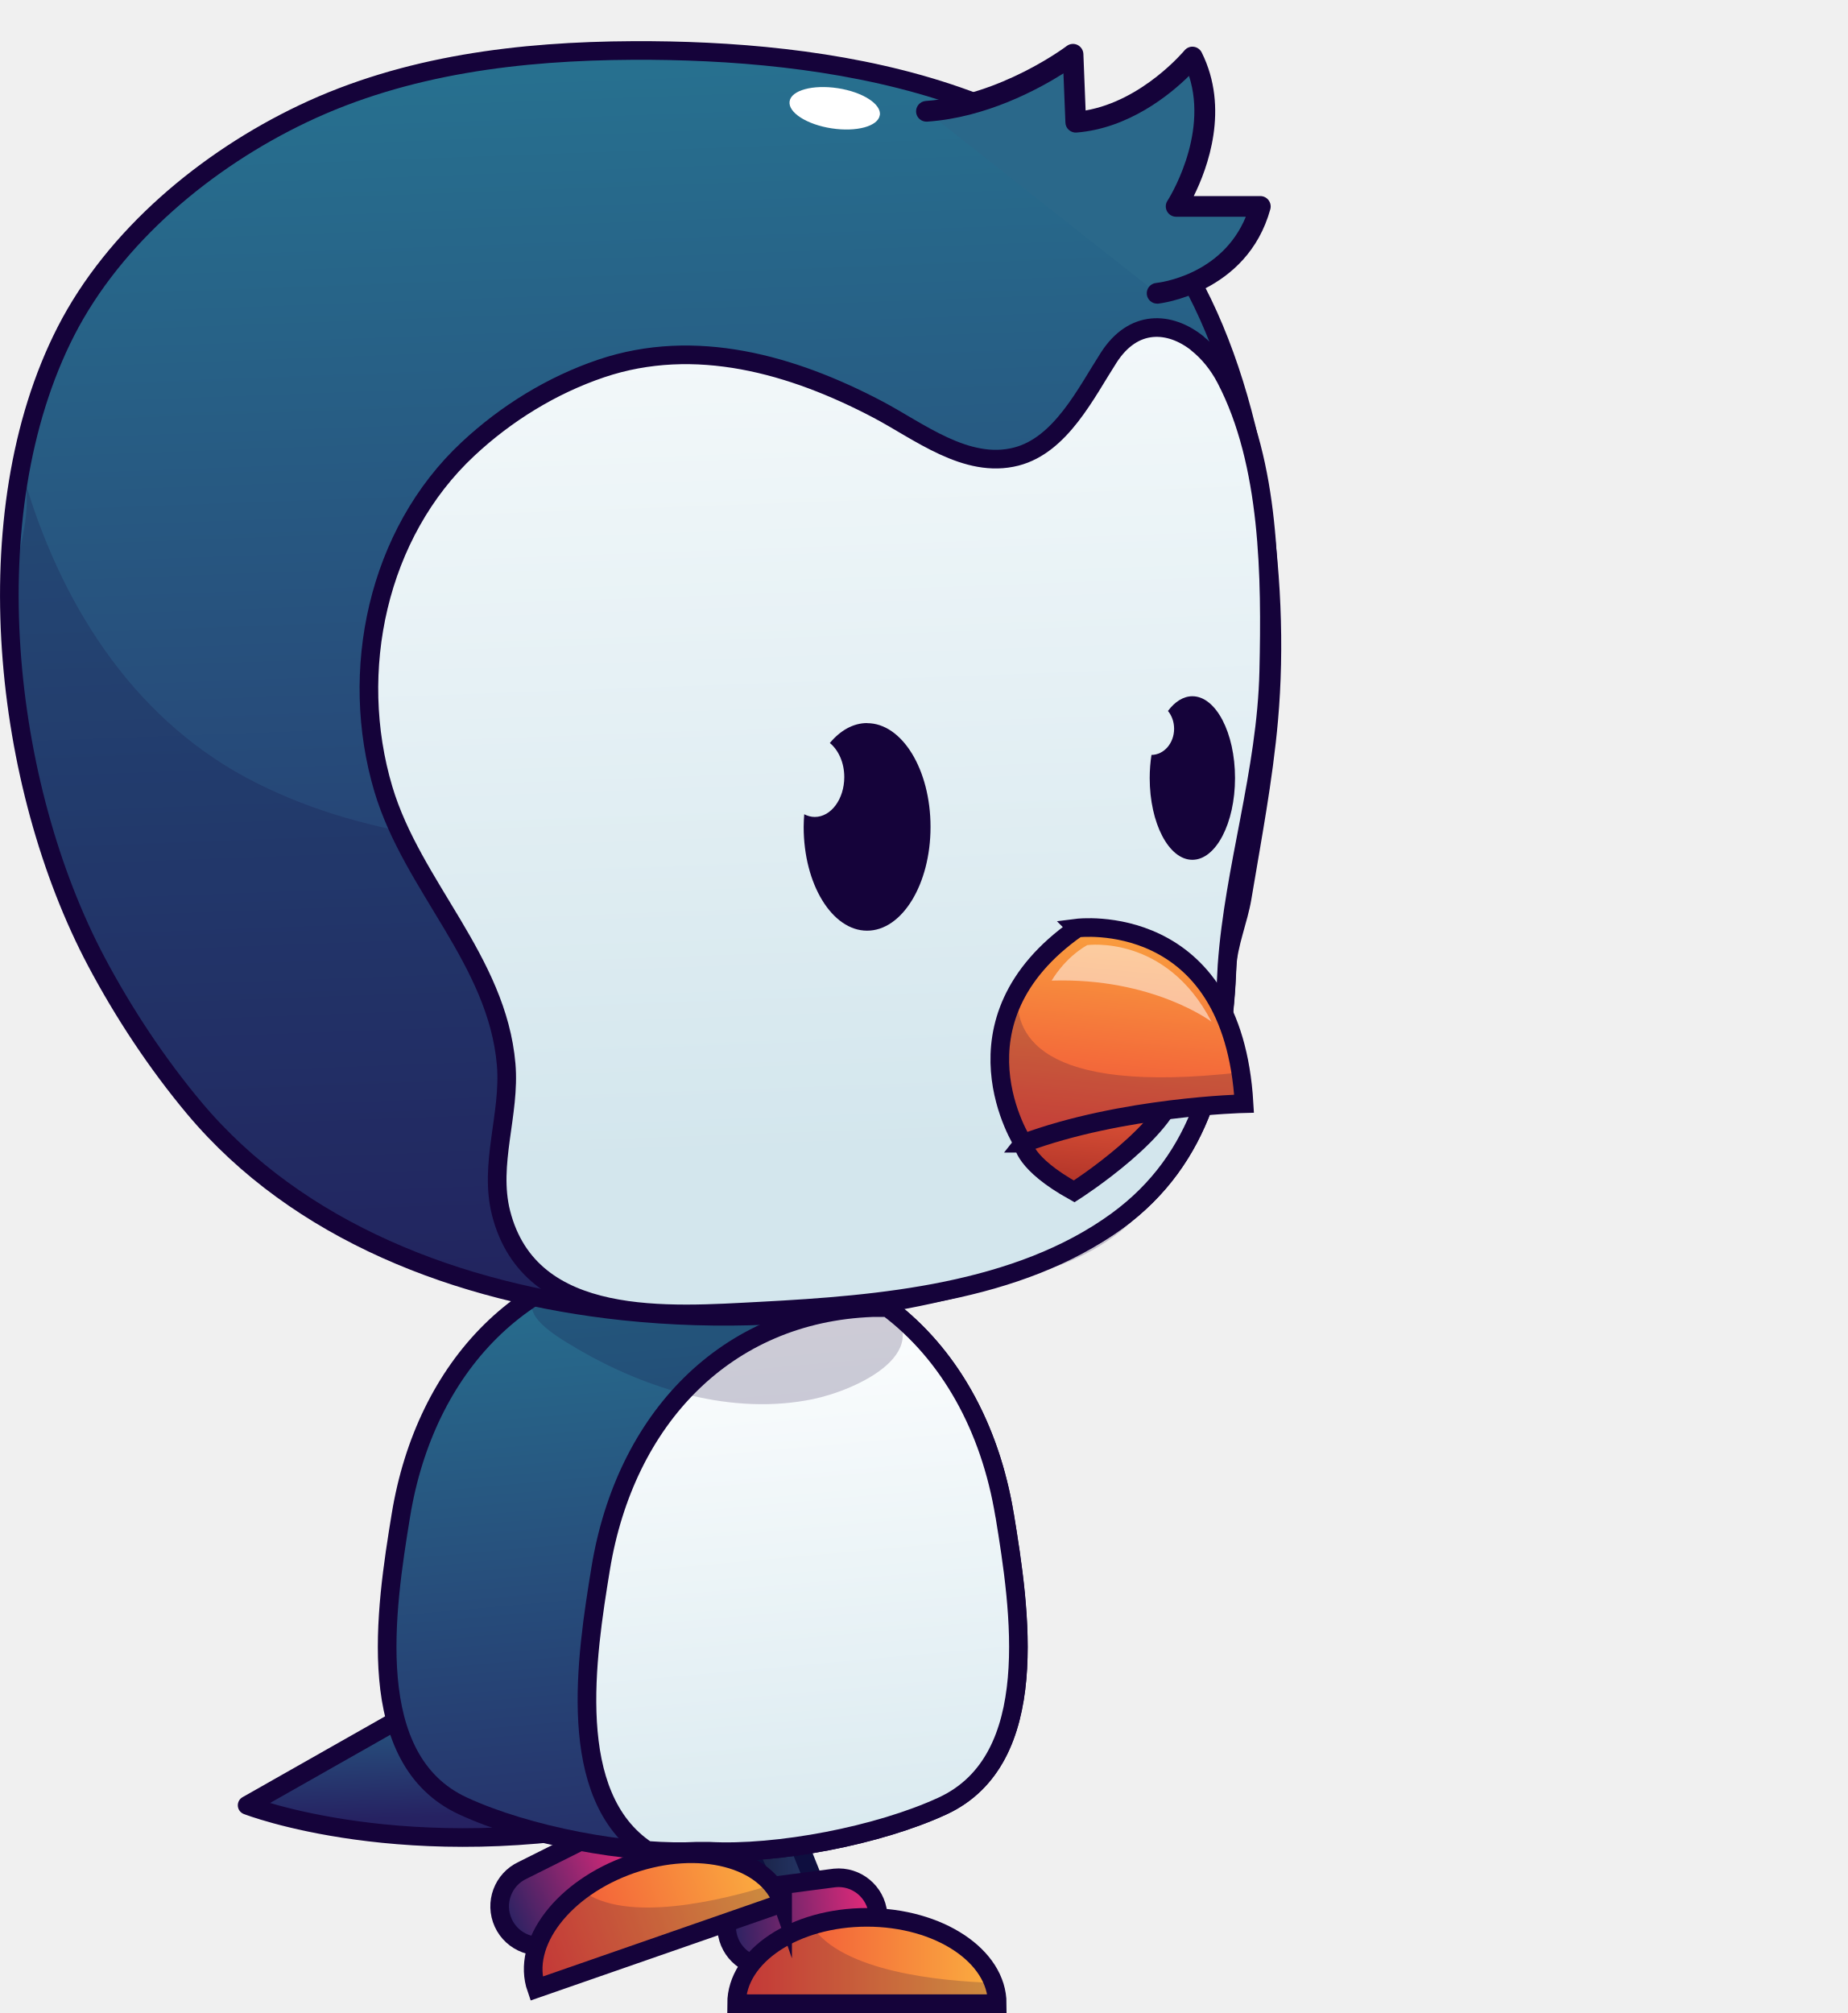
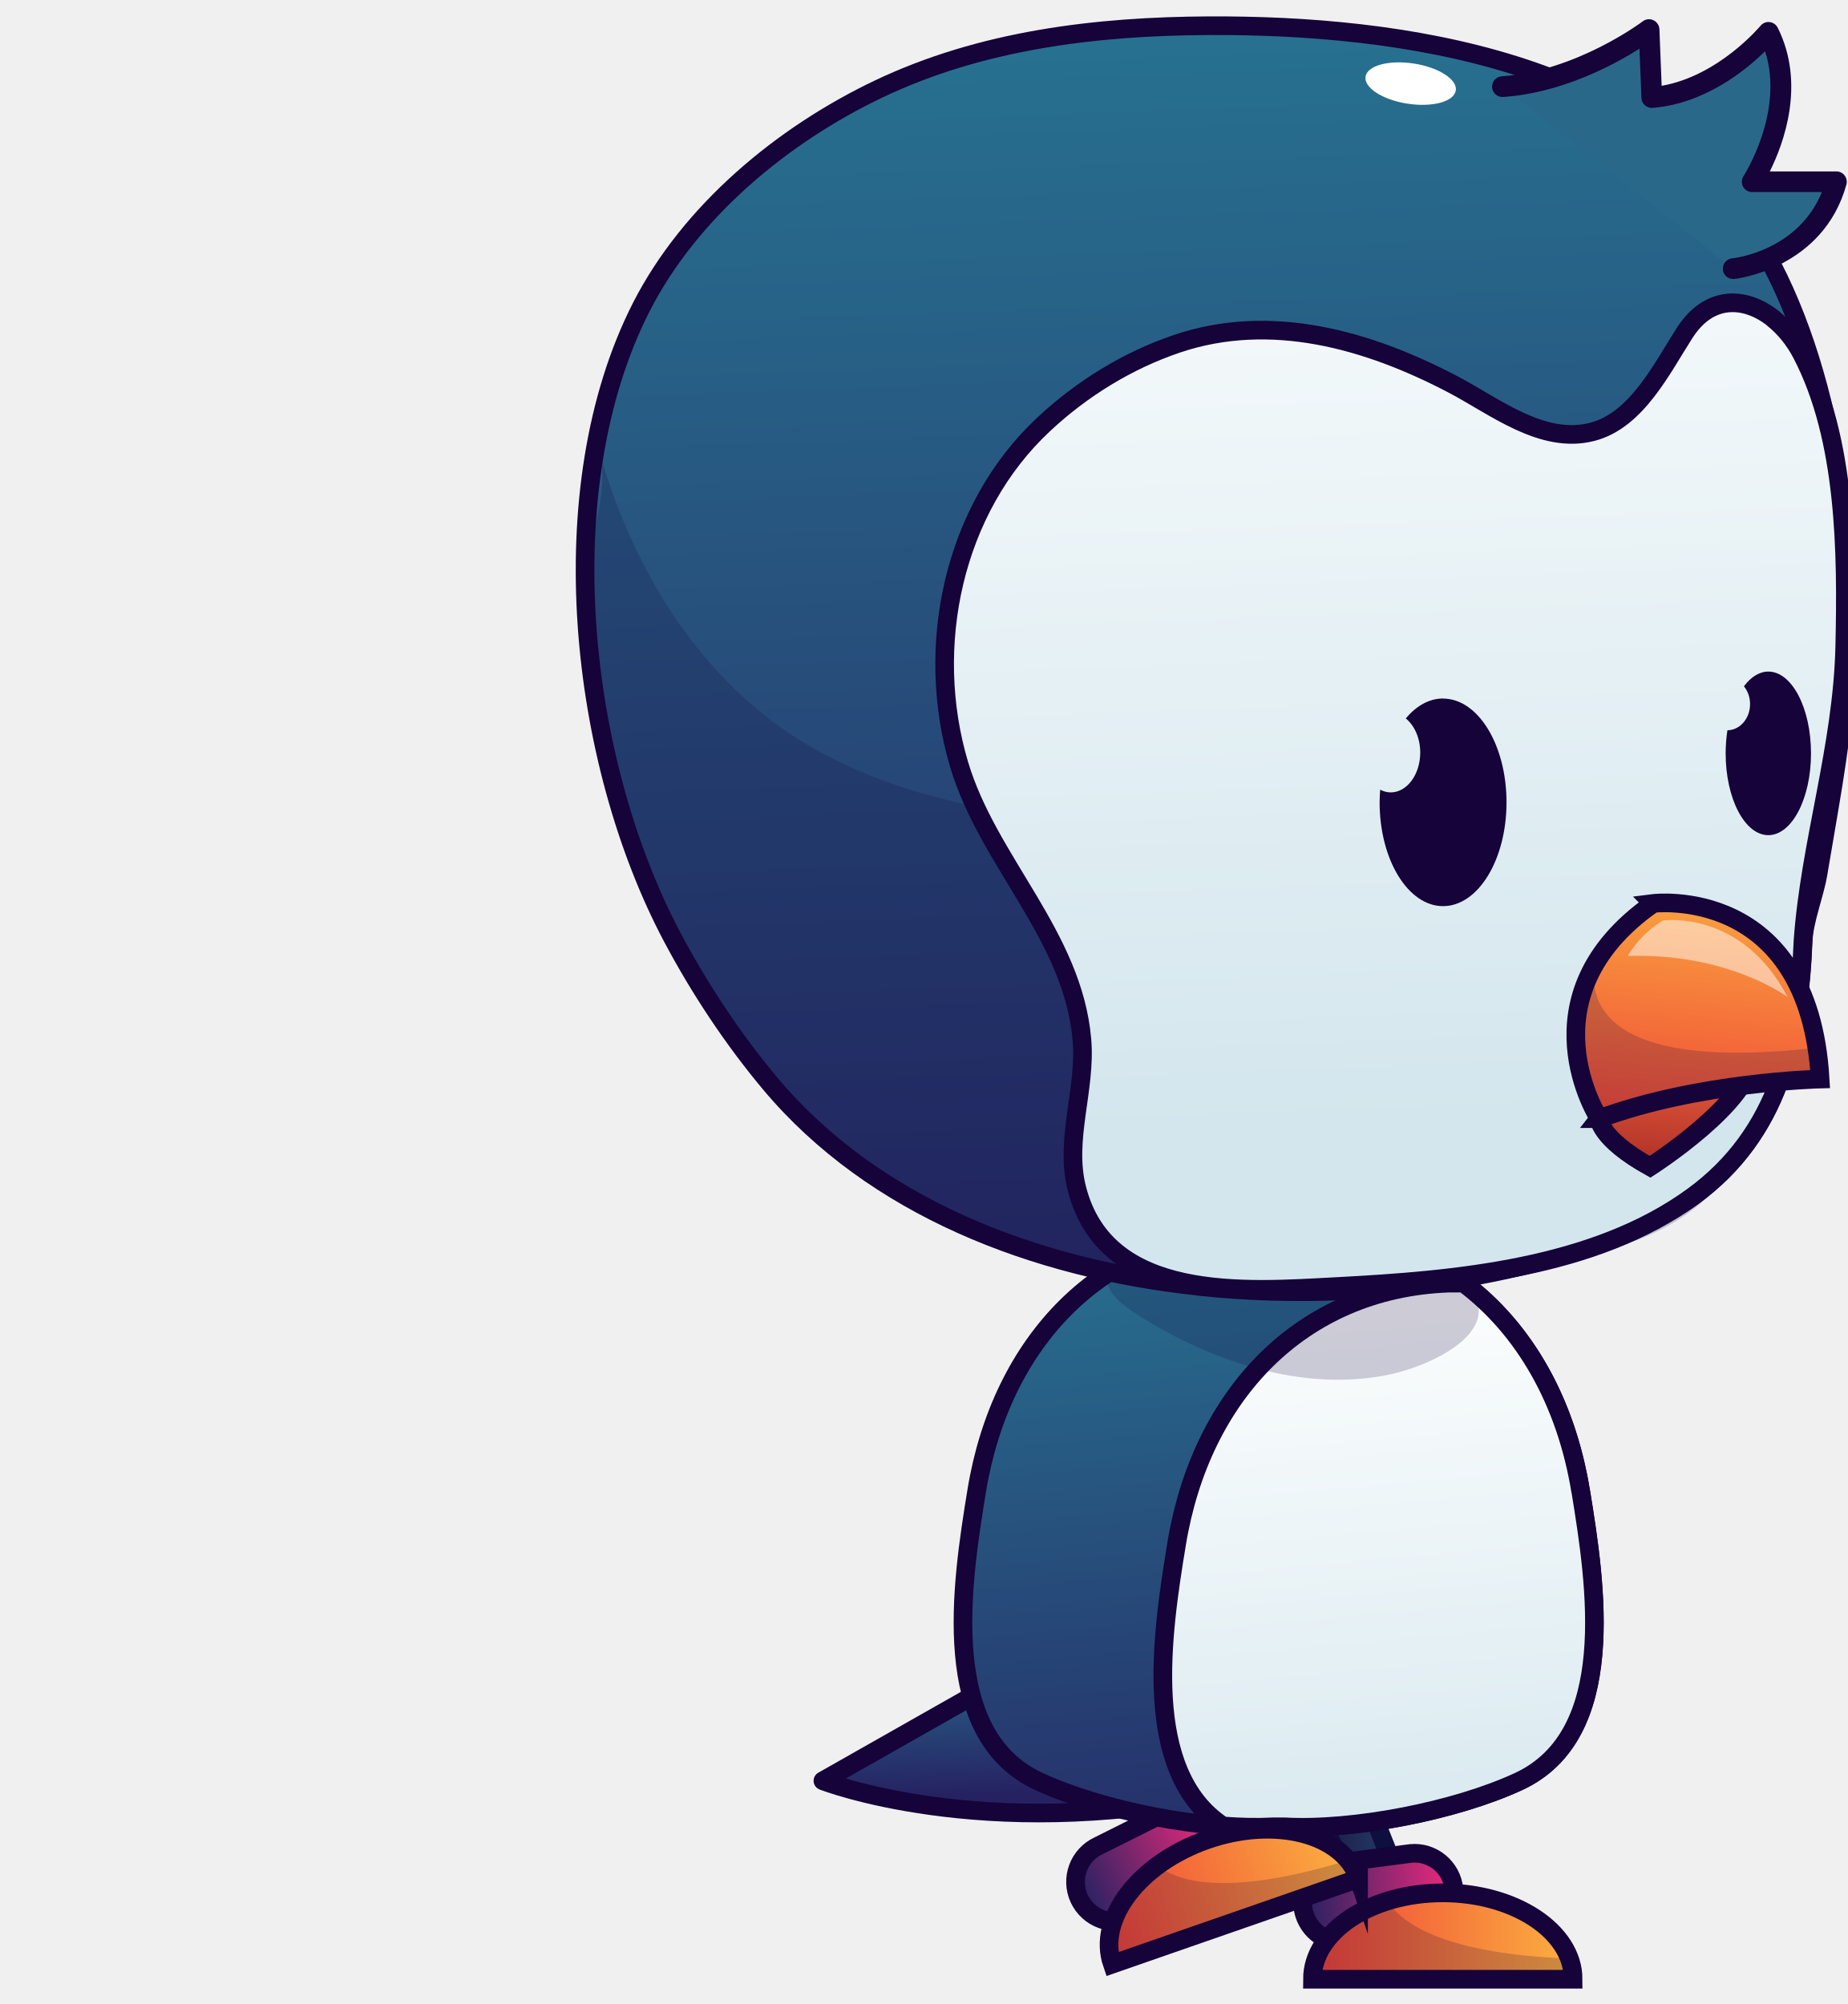
- <svg xmlns="http://www.w3.org/2000/svg" xmlns:xlink="http://www.w3.org/1999/xlink" id="Ebene_2" viewBox="0 0 198.33 216.12">
+ <svg xmlns="http://www.w3.org/2000/svg" xmlns:xlink="http://www.w3.org/1999/xlink" id="Layer_1" data-name="Layer 1" viewBox="0 0 198.33 215.12">
  <defs>
    <style>
      .cls-1 {
-         fill: none;
-       }
- 
-       .cls-2 {
        fill: url(#linear-gradient-10);
      }

-       .cls-2, .cls-3, .cls-4, .cls-5, .cls-6, .cls-7, .cls-8, .cls-9, .cls-10, .cls-11, .cls-12, .cls-13 {
+       .cls-1, .cls-2, .cls-3, .cls-4, .cls-5, .cls-6, .cls-7, .cls-8, .cls-9, .cls-10, .cls-11, .cls-12 {
        stroke-width: 2px;
      }

-       .cls-2, .cls-3, .cls-4, .cls-5, .cls-6, .cls-8, .cls-9, .cls-10, .cls-11, .cls-12, .cls-13 {
+       .cls-1, .cls-2, .cls-3, .cls-4, .cls-5, .cls-7, .cls-8, .cls-9, .cls-10, .cls-11, .cls-12 {
        stroke: #15033a;
      }

-       .cls-2, .cls-7, .cls-10, .cls-11, .cls-12, .cls-13 {
+       .cls-1, .cls-6, .cls-9, .cls-10, .cls-11, .cls-12 {
        stroke-linecap: round;
        stroke-linejoin: round;
      }

-       .cls-14 {
+       .cls-13 {
        opacity: .5;
      }

-       .cls-14, .cls-15 {
+       .cls-13, .cls-14 {
        fill: #fff;
      }

-       .cls-3 {
+       .cls-2 {
        fill: url(#linear-gradient-4);
      }

-       .cls-3, .cls-4, .cls-5, .cls-6, .cls-8, .cls-9 {
+       .cls-2, .cls-3, .cls-4, .cls-5, .cls-7, .cls-8 {
        stroke-miterlimit: 10;
      }

-       .cls-4 {
+       .cls-3 {
        fill: url(#linear-gradient-3);
      }

-       .cls-5 {
+       .cls-4 {
        fill: url(#linear-gradient-2);
      }

-       .cls-6 {
+       .cls-5 {
        fill: url(#linear-gradient-5);
      }

-       .cls-16 {
+       .cls-15 {
        fill: #2a688a;
      }

-       .cls-7 {
+       .cls-6 {
        fill: url(#linear-gradient);
        stroke: #0e0e3f;
      }

-       .cls-8 {
+       .cls-7 {
        fill: url(#linear-gradient-12);
      }

-       .cls-9 {
+       .cls-8 {
        fill: url(#linear-gradient-11);
      }

-       .cls-10 {
+       .cls-9 {
        fill: url(#linear-gradient-9);
      }

-       .cls-11 {
+       .cls-10 {
        fill: url(#linear-gradient-6);
      }

-       .cls-12 {
+       .cls-11 {
        fill: url(#linear-gradient-8);
      }

-       .cls-13 {
+       .cls-12 {
        fill: url(#linear-gradient-7);
      }

-       .cls-17 {
+       .cls-16 {
        opacity: .2;
      }

-       .cls-17, .cls-18 {
+       .cls-16, .cls-17 {
        fill: #15033a;
      }
    </style>
-     <linearGradient id="linear-gradient" x1="1412.95" y1="198.98" x2="1428.53" y2="198.98" gradientTransform="translate(1503.42) rotate(-180) scale(1 -1)" gradientUnits="userSpaceOnUse">
+     <linearGradient id="linear-gradient" x1="1907.96" y1="196.33" x2="1923.54" y2="196.33" gradientTransform="translate(2060.21) rotate(-180) scale(1 -1)" gradientUnits="userSpaceOnUse">
      <stop offset="0" stop-color="#2b437a" />
      <stop offset="1" stop-color="#0f0d26" />
    </linearGradient>
-     <linearGradient id="linear-gradient-2" x1="792.21" y1="165.14" x2="808.54" y2="165.14" gradientTransform="translate(867.18 -34.3) rotate(174.53) scale(1 -1)" gradientUnits="userSpaceOnUse">
+     <linearGradient id="linear-gradient-2" x1="1304.44" y1="140.96" x2="1320.77" y2="140.96" gradientTransform="translate(1441.2 -61.71) rotate(174.53) scale(1 -1)" gradientUnits="userSpaceOnUse">
      <stop offset="0" stop-color="#ee2a7b" />
      <stop offset=".99" stop-color="#262262" />
    </linearGradient>
-     <linearGradient id="linear-gradient-3" x1="948.83" y1="210.48" x2="976.81" y2="210.48" gradientTransform="translate(1055.89) rotate(-180) scale(1 -1)" gradientUnits="userSpaceOnUse">
+     <linearGradient id="linear-gradient-3" x1="1443.84" y1="207.83" x2="1471.82" y2="207.83" gradientTransform="translate(1612.69) rotate(-180) scale(1 -1)" gradientUnits="userSpaceOnUse">
      <stop offset="0" stop-color="#fbb040" />
      <stop offset="1" stop-color="#ef4136" />
    </linearGradient>
-     <linearGradient id="linear-gradient-4" x1="563.32" y1="288.53" x2="579.65" y2="288.53" gradientTransform="translate(460.61 -297.59) rotate(155.36) scale(1 -1)" xlink:href="#linear-gradient-2" />
-     <linearGradient id="linear-gradient-5" x1="709.21" y1="311.5" x2="737.19" y2="311.5" gradientTransform="translate(650.13 -327.15) rotate(160.83) scale(1 -1)" xlink:href="#linear-gradient-3" />
-     <linearGradient id="linear-gradient-6" x1="47.06" y1="177.59" x2="47.7" y2="195" gradientUnits="userSpaceOnUse">
+     <linearGradient id="linear-gradient-4" x1="1118.29" y1="178.17" x2="1134.62" y2="178.17" gradientTransform="translate(1072.89 -431.28) rotate(155.36) scale(1 -1)" xlink:href="#linear-gradient-2" />
+     <linearGradient id="linear-gradient-5" x1="1254.98" y1="227.13" x2="1282.96" y2="227.13" gradientTransform="translate(1255.13 -429.3) rotate(160.83) scale(1 -1)" xlink:href="#linear-gradient-3" />
+     <linearGradient id="linear-gradient-6" x1="108.85" y1="174.93" x2="109.48" y2="192.35" gradientUnits="userSpaceOnUse">
      <stop offset="0" stop-color="#277592" />
      <stop offset="1" stop-color="#262262" />
    </linearGradient>
-     <linearGradient id="linear-gradient-7" x1="71.2" y1="129.36" x2="78.62" y2="211.73" xlink:href="#linear-gradient-6" />
-     <linearGradient id="linear-gradient-8" x1="82.32" y1="136.64" x2="88.87" y2="209.29" gradientUnits="userSpaceOnUse">
+     <linearGradient id="linear-gradient-7" x1="132.99" y1="126.71" x2="140.41" y2="209.07" xlink:href="#linear-gradient-6" />
+     <linearGradient id="linear-gradient-8" x1="144.11" y1="133.99" x2="150.65" y2="206.64" gradientUnits="userSpaceOnUse">
      <stop offset="0" stop-color="#fff" />
      <stop offset="1" stop-color="#d3e6ed" />
    </linearGradient>
-     <linearGradient id="linear-gradient-9" x1="66.27" y1="-1.86" x2="72.05" y2="156.15" xlink:href="#linear-gradient-6" />
-     <linearGradient id="linear-gradient-10" x1="85.53" y1="3.21" x2="89.94" y2="123.81" xlink:href="#linear-gradient-8" />
-     <linearGradient id="linear-gradient-11" x1="118.65" y1="112.94" x2="117.17" y2="129.15" gradientUnits="userSpaceOnUse">
+     <linearGradient id="linear-gradient-9" x1="128.06" y1="-4.52" x2="133.84" y2="153.49" xlink:href="#linear-gradient-6" />
+     <linearGradient id="linear-gradient-10" x1="147.31" y1=".56" x2="151.73" y2="121.16" xlink:href="#linear-gradient-8" />
+     <linearGradient id="linear-gradient-11" x1="180.44" y1="110.28" x2="178.96" y2="126.49" gradientUnits="userSpaceOnUse">
      <stop offset="0" stop-color="#fb6840" />
      <stop offset="1" stop-color="#a82d26" />
    </linearGradient>
-     <linearGradient id="linear-gradient-12" x1="122.28" y1="95.52" x2="119.55" y2="125.61" gradientTransform="matrix(1,0,0,1,0,0)" xlink:href="#linear-gradient-3" />
+     <linearGradient id="linear-gradient-12" x1="184.07" y1="92.86" x2="181.34" y2="122.95" gradientTransform="matrix(1,0,0,1,0,0)" xlink:href="#linear-gradient-3" />
  </defs>
-   <g id="Layer_1">
+   <g>
+     <polygon class="cls-6" points="143.35 184.83 152.26 207.09 147.8 207.83 136.67 184.83 143.35 184.83" />
    <g>
+       <path class="cls-4" d="M139.82,204.62c.23,2.35,2.31,4.07,4.65,3.84l7.74-1.01c2.35-.23,4.06-2.31,3.84-4.65h0c-.23-2.35-2.31-4.07-4.65-3.84l-7.74,1.01c-2.35.23-4.06,2.31-3.84,4.65h0Z" />
      <g>
-         <g>
-           <polygon class="cls-7" points="81.57 187.48 90.47 209.74 86.02 210.48 74.89 187.48 81.57 187.48" />
-           <g>
-             <path class="cls-5" d="M78.03,207.28c.23,2.35,2.31,4.07,4.65,3.84l7.74-1.01c2.35-.23,4.06-2.31,3.84-4.65h0c-.23-2.35-2.31-4.07-4.65-3.84l-7.74,1.01c-2.35.23-4.06,2.31-3.84,4.65h0Z" />
-             <g>
-               <path class="cls-4" d="M107.06,215.12c0-5.12-6.26-9.27-13.99-9.27s-13.99,4.15-13.99,9.27h27.98Z" />
-               <path class="cls-17" d="M87.13,206.73c3.22,4.98,13.91,5.98,19.5,6.15.27.72.43,1.47.43,2.24h-27.98c0-3.71,3.3-6.91,8.05-8.39Z" />
-             </g>
-           </g>
-         </g>
-         <g>
-           <path class="cls-3" d="M54.03,206.45c.98,2.14,3.52,3.08,5.66,2.1l6.98-3.49c2.14-.98,3.08-3.51,2.1-5.66h0c-.98-2.14-3.52-3.08-5.66-2.1l-6.98,3.49c-2.14.98-3.08,3.51-2.1,5.66h0Z" />
-           <g>
-             <path class="cls-6" d="M84.02,204.32c-1.68-4.84-8.96-6.7-16.26-4.17-7.3,2.54-11.85,8.52-10.17,13.35l26.43-9.19Z" />
-             <path class="cls-17" d="M62.45,202.94c4.68,3.65,15.1,1.08,20.43-.59.49.59.89,1.24,1.14,1.97l-26.43,9.19c-1.22-3.51.85-7.61,4.85-10.57Z" />
-           </g>
-         </g>
-         <g>
-           <path class="cls-11" d="M46.63,182.42l-20.1,11.4s17.07,6.68,42.29,1.48l-22.19-12.88Z" />
-           <g>
-             <path class="cls-13" d="M78.67,134.68c15.8.59,26.56,12.01,29.18,28,1.65,10.1,4.13,26.22-6.66,31.21-6.84,3.17-17.74,5.27-25.12,4.86h-1.25c-7.38.41-18.27-1.69-25.12-4.86-10.79-4.99-8.31-21.12-6.66-31.21,2.62-15.99,13.38-27.41,29.18-28h6.44Z" />
-             <path class="cls-12" d="M107.85,162.67c-1.55-9.46-5.95-17.32-12.55-22.28h-1.63c-15.8.59-26.56,12.01-29.18,28-1.56,9.53-3.85,24.43,4.97,30.27,1.91.14,3.72.18,5.37.09h1.25c7.38.41,18.27-1.69,25.12-4.86,10.79-4.99,8.31-21.12,6.66-31.21Z" />
-             <path class="cls-17" d="M94.64,139.51c6.59,5.56-2.73,9.74-7.35,10.7-8.63,1.79-17.82-1.02-25.27-5.38-2.82-1.65-7.98-4.64-2.53-7.1,5.78-2.6,12.32-2.91,18.55-2.44,5.33.4,12.31.6,16.6,4.22Z" />
-           </g>
-           <g>
-             <path class="cls-10" d="M66.9,140.75c10.3,1.1,20.75.57,30.18-1.22,7.29-1.38,16.77-4.02,22.86-8.45,9.21-6.72,11.39-16.75,11.81-27.42.09-2.21,1.23-5,1.6-7.23,1.06-6.37,2.29-12.74,2.86-19.18,1.35-15.24-1.23-35.36-9.22-48.66-11.72-19.47-38.46-23.27-59.03-23.17-12.11.06-24.38,1.53-35.43,6.79-10.33,4.92-20.23,13.13-25.47,23.39C-2.94,55.21.34,84.37,10.35,103.25c2.92,5.51,6.51,10.94,10.52,15.73,11.11,13.25,28.37,19.89,46.03,21.77Z" />
-             <path class="cls-16" d="M124.23,31.49s8.74-.87,11.08-9.33h-9.04s5.54-8.45,1.75-16.03c0,0-5.25,6.41-12.53,7l-.29-7.29s-7.29,5.54-15.74,6.12l24.77,19.53Z" />
-             <path class="cls-17" d="M131.33,53.73c-3.15,10.7-8.37,20.7-17.58,27.42-12.99,9.47-32.01,10-47.48,10-13.49,0-27.8-1.18-39.89-7.69-12.42-6.69-20.05-19.06-23.86-32.35,1.2,4.19-1.02,8.9-1.23,13.06-.58,11.75,2.68,23.22,7.39,33.87,4.26,9.66,9.16,19.96,17.48,26.79,17.68,14.51,41.48,16.55,63.42,14.3,7.67-.79,15.26-.46,22.7-2.79,17.01-5.31,16.82-21.33,19.74-35.65,3.68-18.09,5.82-36.69,1.16-54.87-.97,4.9-1.83,7.87-1.84,7.9Z" />
-             <path class="cls-2" d="M128.55,36.86c-3-2.38-6.87-2.58-9.51,1.52-2.46,3.82-5.15,9.41-9.94,10.64-5.36,1.38-10.47-2.76-14.94-5.1-9.09-4.77-19.52-7.77-29.62-4.36-5.29,1.79-10.2,4.82-14.27,8.62-9.78,9.1-12.88,23.91-9.11,36.55,3.12,10.44,12.22,18.36,13.18,29.54.46,5.31-1.88,10.69-.55,15.95,3.13,12.34,18.15,11.05,27.94,10.54,12.7-.67,27.57-1.93,38.19-9.68,9.21-6.72,11.39-16.75,11.81-27.42.75-10.55,4.23-20.77,4.48-31.59.23-10.06.15-22.3-4.61-31.42-.79-1.52-1.86-2.83-3.07-3.79Z" />
-             <g>
-               <path class="cls-9" d="M109.85,122.74s0,2.13,5.47,5.17c0,0,10.94-6.99,10.94-11.86,0,0-10.03-1.52-16.42,6.69Z" />
-               <path class="cls-8" d="M115.62,99.64s16.72-2.13,17.94,18.85c0,0-13.07.3-23.71,4.26,0,0-8.51-13.07,5.78-23.1Z" />
-               <path class="cls-17" d="M133.2,115.13c-21.93,2.5-24.47-4.29-23.89-8.84-4.74,8.35.53,16.45.53,16.45,10.64-3.95,23.71-4.26,23.71-4.26-.07-1.2-.2-2.31-.36-3.36Z" />
-               <path class="cls-14" d="M116.72,101.47s8.46-1.19,13.34,8.22c0,0-6.31-4.76-17.15-4.41,0,0,1.31-2.38,3.81-3.81Z" />
-             </g>
-             <path class="cls-15" d="M94.45,12.37c-.18,1.19-2.5,1.82-5.17,1.41-2.67-.41-4.69-1.71-4.51-2.9.18-1.19,2.5-1.82,5.18-1.41,2.67.41,4.69,1.71,4.51,2.9Z" />
-             <path class="cls-18" d="M128.01,74.75c-.97,0-1.88.59-2.62,1.58.41.5.66,1.17.66,1.91,0,1.55-1.09,2.8-2.43,2.81-.12.79-.19,1.62-.19,2.48,0,4.85,2.05,8.78,4.58,8.78s4.58-3.93,4.58-8.78-2.05-8.78-4.58-8.78Z" />
-             <path class="cls-18" d="M124.23,32.6c-.57,0-1.05-.43-1.11-1-.06-.61.38-1.16,1-1.22.32-.03,7.05-.82,9.63-7.11h-7.48c-.41,0-.78-.22-.98-.58-.19-.36-.18-.8.05-1.14.05-.07,4.42-6.9,2.31-13.4-2.04,2.01-6.45,5.63-12.07,6.08-.3.03-.6-.08-.83-.28-.23-.2-.36-.49-.37-.79l-.21-5.28c-2.71,1.71-8.31,4.75-14.63,5.18-.61.04-1.15-.42-1.19-1.03-.04-.61.42-1.14,1.03-1.19,8.01-.55,15.07-5.84,15.14-5.9.33-.25.77-.3,1.15-.12.37.18.62.55.64.96l.24,6.08c6.14-1.07,10.56-6.39,10.61-6.44.24-.29.61-.45.98-.4.37.04.7.27.87.61,3.01,6.03.64,12.42-.85,15.42h7.14c.35,0,.68.16.89.44.21.28.28.64.19.97-2.51,9.08-11.94,10.13-12.04,10.14-.04,0-.08,0-.11,0Z" />
-           </g>
-           <path class="cls-18" d="M93.09,77.63c-1.5,0-2.88.8-4,2.14.92.75,1.55,2.1,1.55,3.66,0,2.36-1.42,4.28-3.17,4.28-.4,0-.78-.11-1.13-.29-.03.45-.06.9-.06,1.36,0,6.15,3.05,11.14,6.81,11.14s6.81-4.99,6.81-11.14-3.05-11.14-6.81-11.14Z" />
-         </g>
+         <path class="cls-3" d="M168.84,212.46c0-5.12-6.26-9.27-13.99-9.27s-13.99,4.15-13.99,9.27h27.98Z" />
+         <path class="cls-16" d="M148.92,204.08c3.22,4.98,13.91,5.98,19.5,6.15.27.72.43,1.47.43,2.24h-27.98c0-3.71,3.3-6.91,8.05-8.39Z" />
      </g>
-       <rect class="cls-1" x="1" width="197.33" height="215.12" />
    </g>
  </g>
+   <g>
+     <path class="cls-2" d="M115.82,203.79c.98,2.14,3.52,3.08,5.66,2.1l6.98-3.49c2.14-.98,3.08-3.51,2.1-5.66h0c-.98-2.14-3.52-3.08-5.66-2.1l-6.98,3.49c-2.14.98-3.08,3.51-2.1,5.66h0Z" />
+     <g>
+       <path class="cls-5" d="M145.81,201.66c-1.68-4.84-8.96-6.7-16.26-4.17-7.3,2.54-11.85,8.52-10.17,13.35l26.43-9.19Z" />
+       <path class="cls-16" d="M124.24,200.28c4.68,3.65,15.1,1.08,20.43-.59.49.59.89,1.24,1.14,1.97l-26.43,9.19c-1.22-3.51.85-7.61,4.85-10.57Z" />
+     </g>
+   </g>
+   <g>
+     <path class="cls-10" d="M108.42,179.76l-20.1,11.4s17.07,6.68,42.29,1.48l-22.19-12.88Z" />
+     <g>
+       <path class="cls-12" d="M140.46,132.02c15.8.59,26.56,12.01,29.18,28,1.65,10.1,4.13,26.22-6.66,31.21-6.84,3.17-17.74,5.27-25.12,4.86h-1.25c-7.38.41-18.27-1.69-25.12-4.86-10.79-4.99-8.31-21.12-6.66-31.21,2.62-15.99,13.38-27.41,29.18-28h6.44Z" />
+       <path class="cls-11" d="M169.64,160.02c-1.55-9.46-5.95-17.32-12.55-22.28h-1.63c-15.8.59-26.56,12.01-29.18,28-1.56,9.53-3.85,24.43,4.97,30.27,1.91.14,3.72.18,5.37.09h1.25c7.38.41,18.27-1.69,25.12-4.86,10.79-4.99,8.31-21.12,6.66-31.21Z" />
+       <path class="cls-16" d="M156.43,136.86c6.59,5.56-2.73,9.74-7.35,10.7-8.63,1.79-17.82-1.02-25.27-5.38-2.82-1.65-7.98-4.64-2.53-7.1,5.78-2.6,12.32-2.91,18.55-2.44,5.33.4,12.31.6,16.6,4.22Z" />
+     </g>
+     <g>
+       <path class="cls-9" d="M128.68,138.09c10.3,1.1,20.75.57,30.18-1.22,7.29-1.38,16.77-4.02,22.86-8.45,9.21-6.72,11.39-16.75,11.81-27.42.09-2.21,1.23-5,1.6-7.23,1.06-6.37,2.29-12.74,2.86-19.18,1.35-15.24-1.23-35.36-9.22-48.66-11.72-19.47-38.46-23.27-59.03-23.17-12.11.06-24.38,1.53-35.43,6.79-10.33,4.92-20.23,13.13-25.47,23.39-9.99,19.59-6.7,48.75,3.3,67.64,2.92,5.51,6.51,10.94,10.52,15.73,11.11,13.25,28.37,19.89,46.03,21.77Z" />
+       <path class="cls-15" d="M186.02,28.83s8.74-.87,11.08-9.33h-9.04s5.54-8.45,1.75-16.03c0,0-5.25,6.41-12.53,7l-.29-7.29s-7.29,5.54-15.74,6.12l24.77,19.53Z" />
+       <path class="cls-16" d="M193.11,51.07c-3.15,10.7-8.37,20.7-17.58,27.42-12.99,9.47-32.01,10-47.48,10-13.49,0-27.8-1.18-39.89-7.69-12.42-6.69-20.05-19.06-23.86-32.35,1.2,4.19-1.02,8.9-1.23,13.06-.58,11.75,2.68,23.22,7.39,33.87,4.26,9.66,9.16,19.96,17.48,26.79,17.68,14.51,41.48,16.55,63.42,14.3,7.67-.79,15.26-.46,22.7-2.79,17.01-5.31,16.82-21.33,19.74-35.65,3.68-18.09,5.82-36.69,1.16-54.87-.97,4.9-1.83,7.87-1.84,7.9Z" />
+       <path class="cls-1" d="M190.33,34.2c-3-2.38-6.87-2.58-9.51,1.52-2.46,3.82-5.15,9.41-9.94,10.64-5.36,1.38-10.47-2.76-14.94-5.1-9.09-4.77-19.52-7.77-29.62-4.36-5.29,1.79-10.2,4.82-14.27,8.62-9.78,9.1-12.88,23.91-9.11,36.55,3.12,10.44,12.22,18.36,13.18,29.54.46,5.31-1.88,10.69-.55,15.95,3.13,12.34,18.15,11.05,27.94,10.54,12.7-.67,27.57-1.93,38.19-9.68,9.21-6.72,11.39-16.75,11.81-27.42.75-10.55,4.23-20.77,4.48-31.59.23-10.06.15-22.3-4.61-31.42-.79-1.52-1.86-2.83-3.07-3.79Z" />
+       <g>
+         <path class="cls-8" d="M171.63,120.08s0,2.13,5.47,5.17c0,0,10.94-6.99,10.94-11.86,0,0-10.03-1.52-16.42,6.69Z" />
+         <path class="cls-7" d="M177.41,96.98s16.72-2.13,17.94,18.85c0,0-13.07.3-23.71,4.26,0,0-8.51-13.07,5.78-23.1Z" />
+         <path class="cls-16" d="M194.99,112.47c-21.93,2.5-24.47-4.29-23.89-8.84-4.74,8.35.53,16.45.53,16.45,10.64-3.95,23.71-4.26,23.71-4.26-.07-1.2-.2-2.31-.36-3.36Z" />
+         <path class="cls-13" d="M178.51,98.81s8.46-1.19,13.34,8.22c0,0-6.31-4.76-17.15-4.41,0,0,1.31-2.38,3.81-3.81Z" />
+       </g>
+       <path class="cls-14" d="M156.24,9.72c-.18,1.19-2.5,1.82-5.17,1.41-2.67-.41-4.69-1.71-4.51-2.9.18-1.19,2.5-1.82,5.18-1.41,2.67.41,4.69,1.71,4.51,2.9Z" />
+       <path class="cls-17" d="M189.79,72.09c-.97,0-1.88.59-2.62,1.58.41.5.66,1.17.66,1.91,0,1.55-1.09,2.8-2.43,2.81-.12.79-.19,1.62-.19,2.48,0,4.85,2.05,8.78,4.58,8.78s4.58-3.93,4.58-8.78-2.05-8.78-4.58-8.78Z" />
+       <path class="cls-17" d="M186.02,29.95c-.57,0-1.05-.43-1.11-1-.06-.61.38-1.16,1-1.22.32-.03,7.05-.82,9.63-7.11h-7.48c-.41,0-.78-.22-.98-.58-.19-.36-.18-.8.05-1.14.05-.07,4.42-6.9,2.31-13.4-2.04,2.01-6.45,5.63-12.07,6.08-.3.03-.6-.08-.83-.28-.23-.2-.36-.49-.37-.79l-.21-5.28c-2.71,1.71-8.31,4.75-14.63,5.18-.61.04-1.15-.42-1.19-1.03-.04-.61.42-1.14,1.03-1.19,8.01-.55,15.07-5.84,15.14-5.9.33-.25.77-.3,1.15-.12.37.18.62.55.64.96l.24,6.08c6.14-1.07,10.56-6.39,10.61-6.44.24-.29.61-.45.98-.4.37.04.7.27.87.61,3.01,6.03.64,12.42-.85,15.42h7.14c.35,0,.68.16.89.44.21.28.28.64.19.97-2.51,9.08-11.94,10.13-12.04,10.14-.04,0-.08,0-.11,0Z" />
+     </g>
+     <path class="cls-17" d="M154.88,74.98c-1.5,0-2.88.8-4,2.14.92.75,1.55,2.1,1.55,3.66,0,2.36-1.42,4.28-3.17,4.28-.4,0-.78-.11-1.13-.29-.03.45-.06.9-.06,1.36,0,6.15,3.05,11.14,6.81,11.14s6.81-4.99,6.81-11.14-3.05-11.14-6.81-11.14Z" />
+   </g>
</svg>
